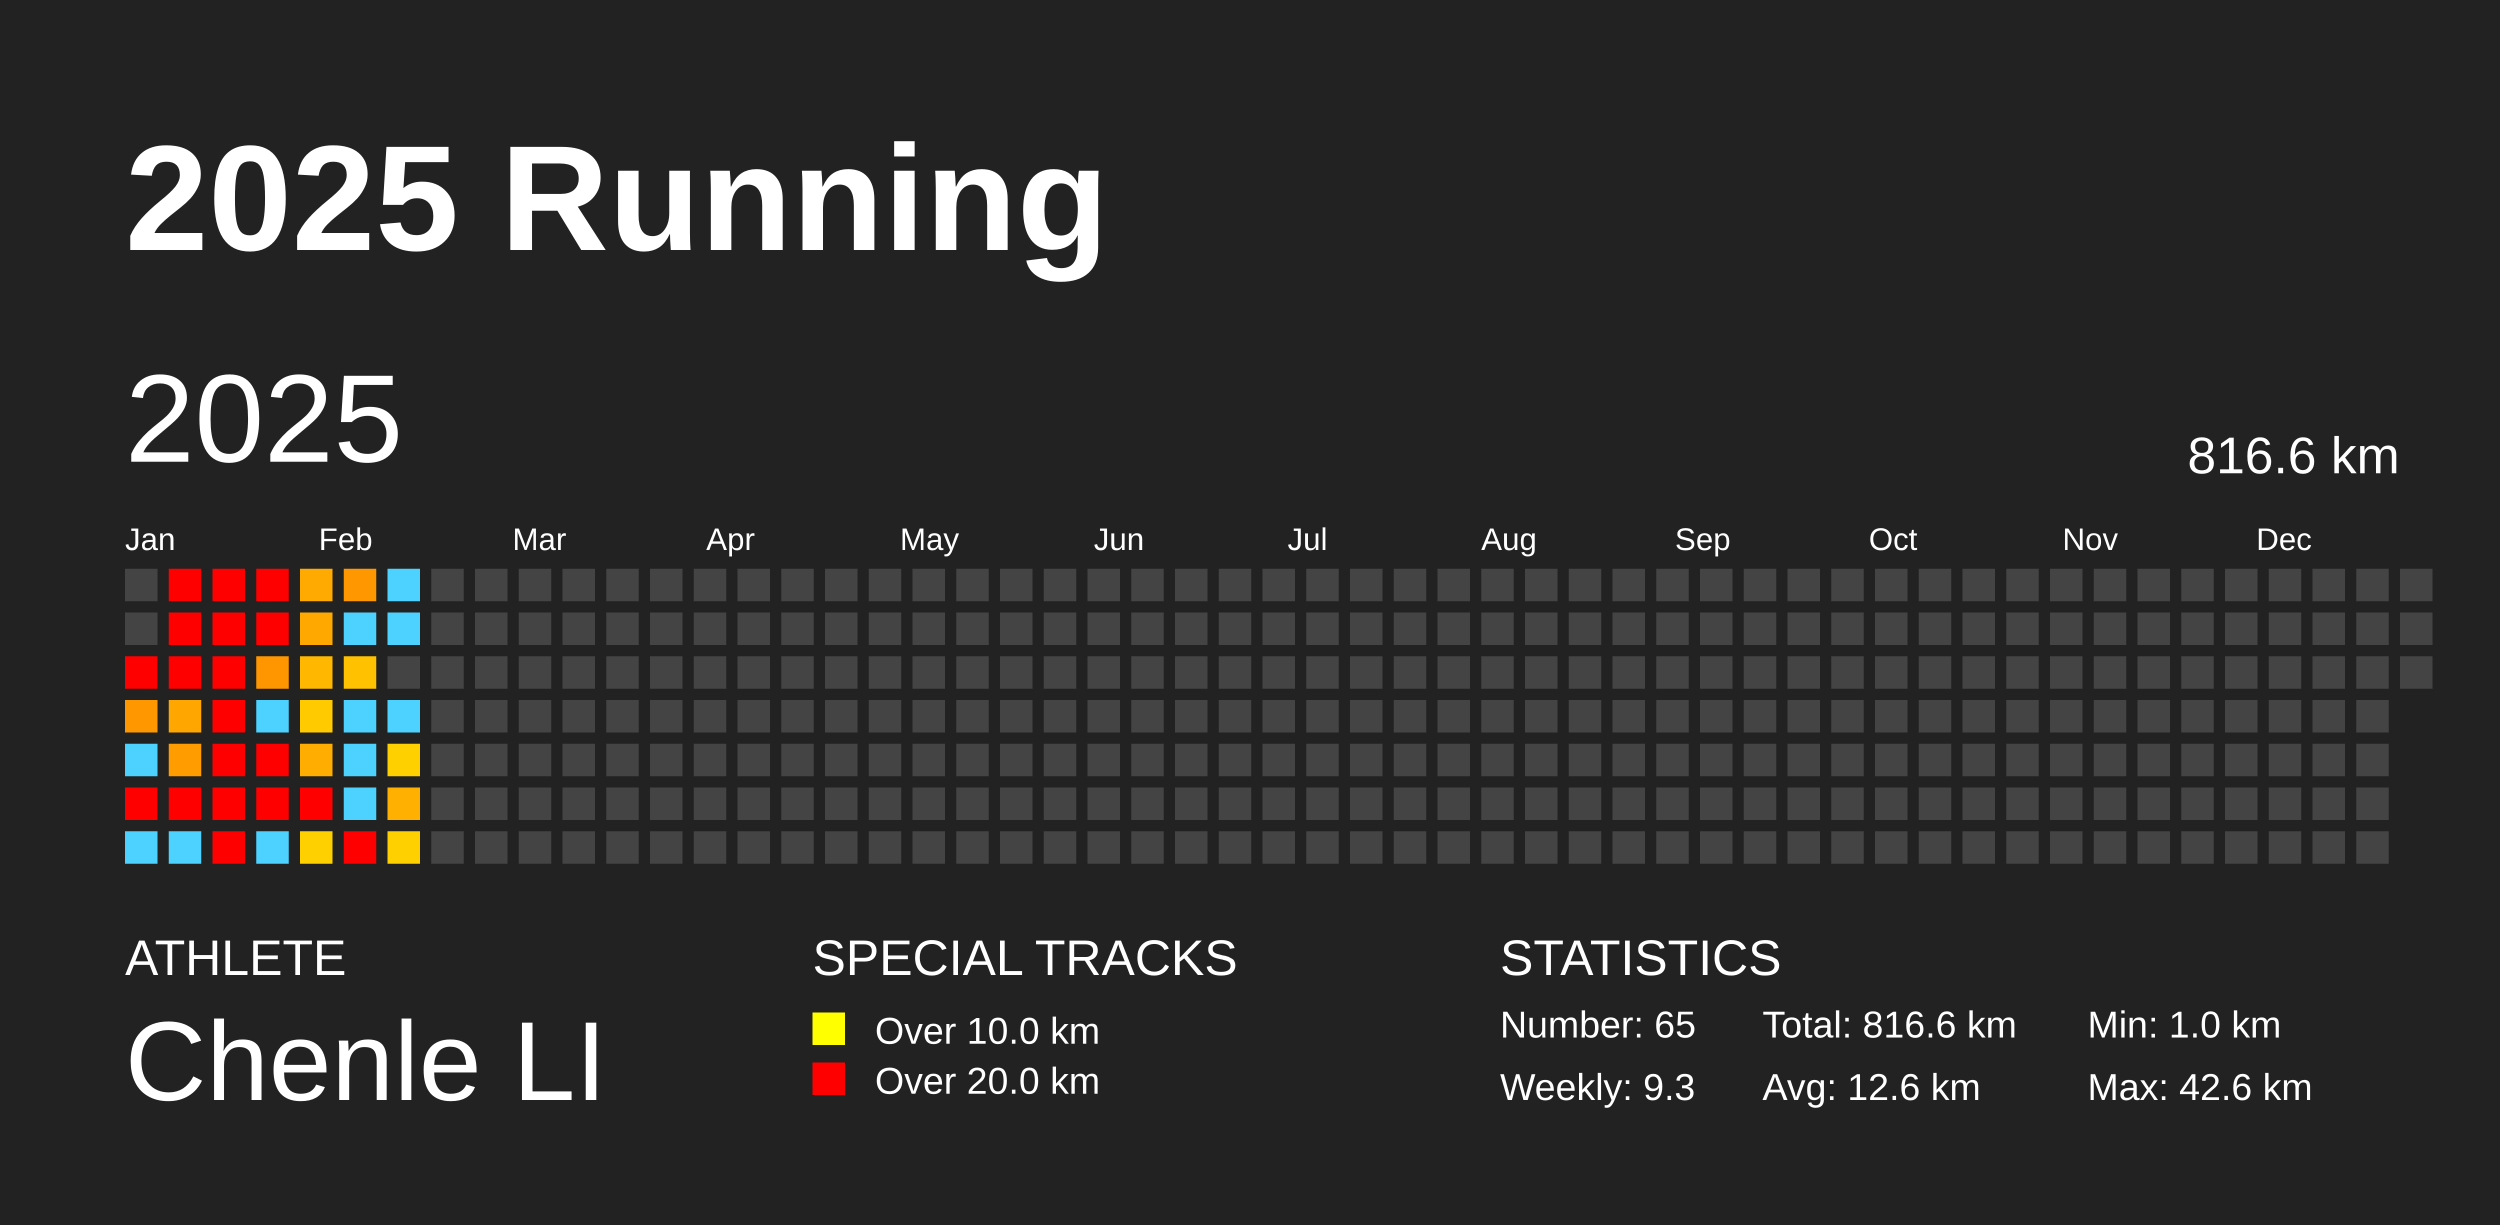
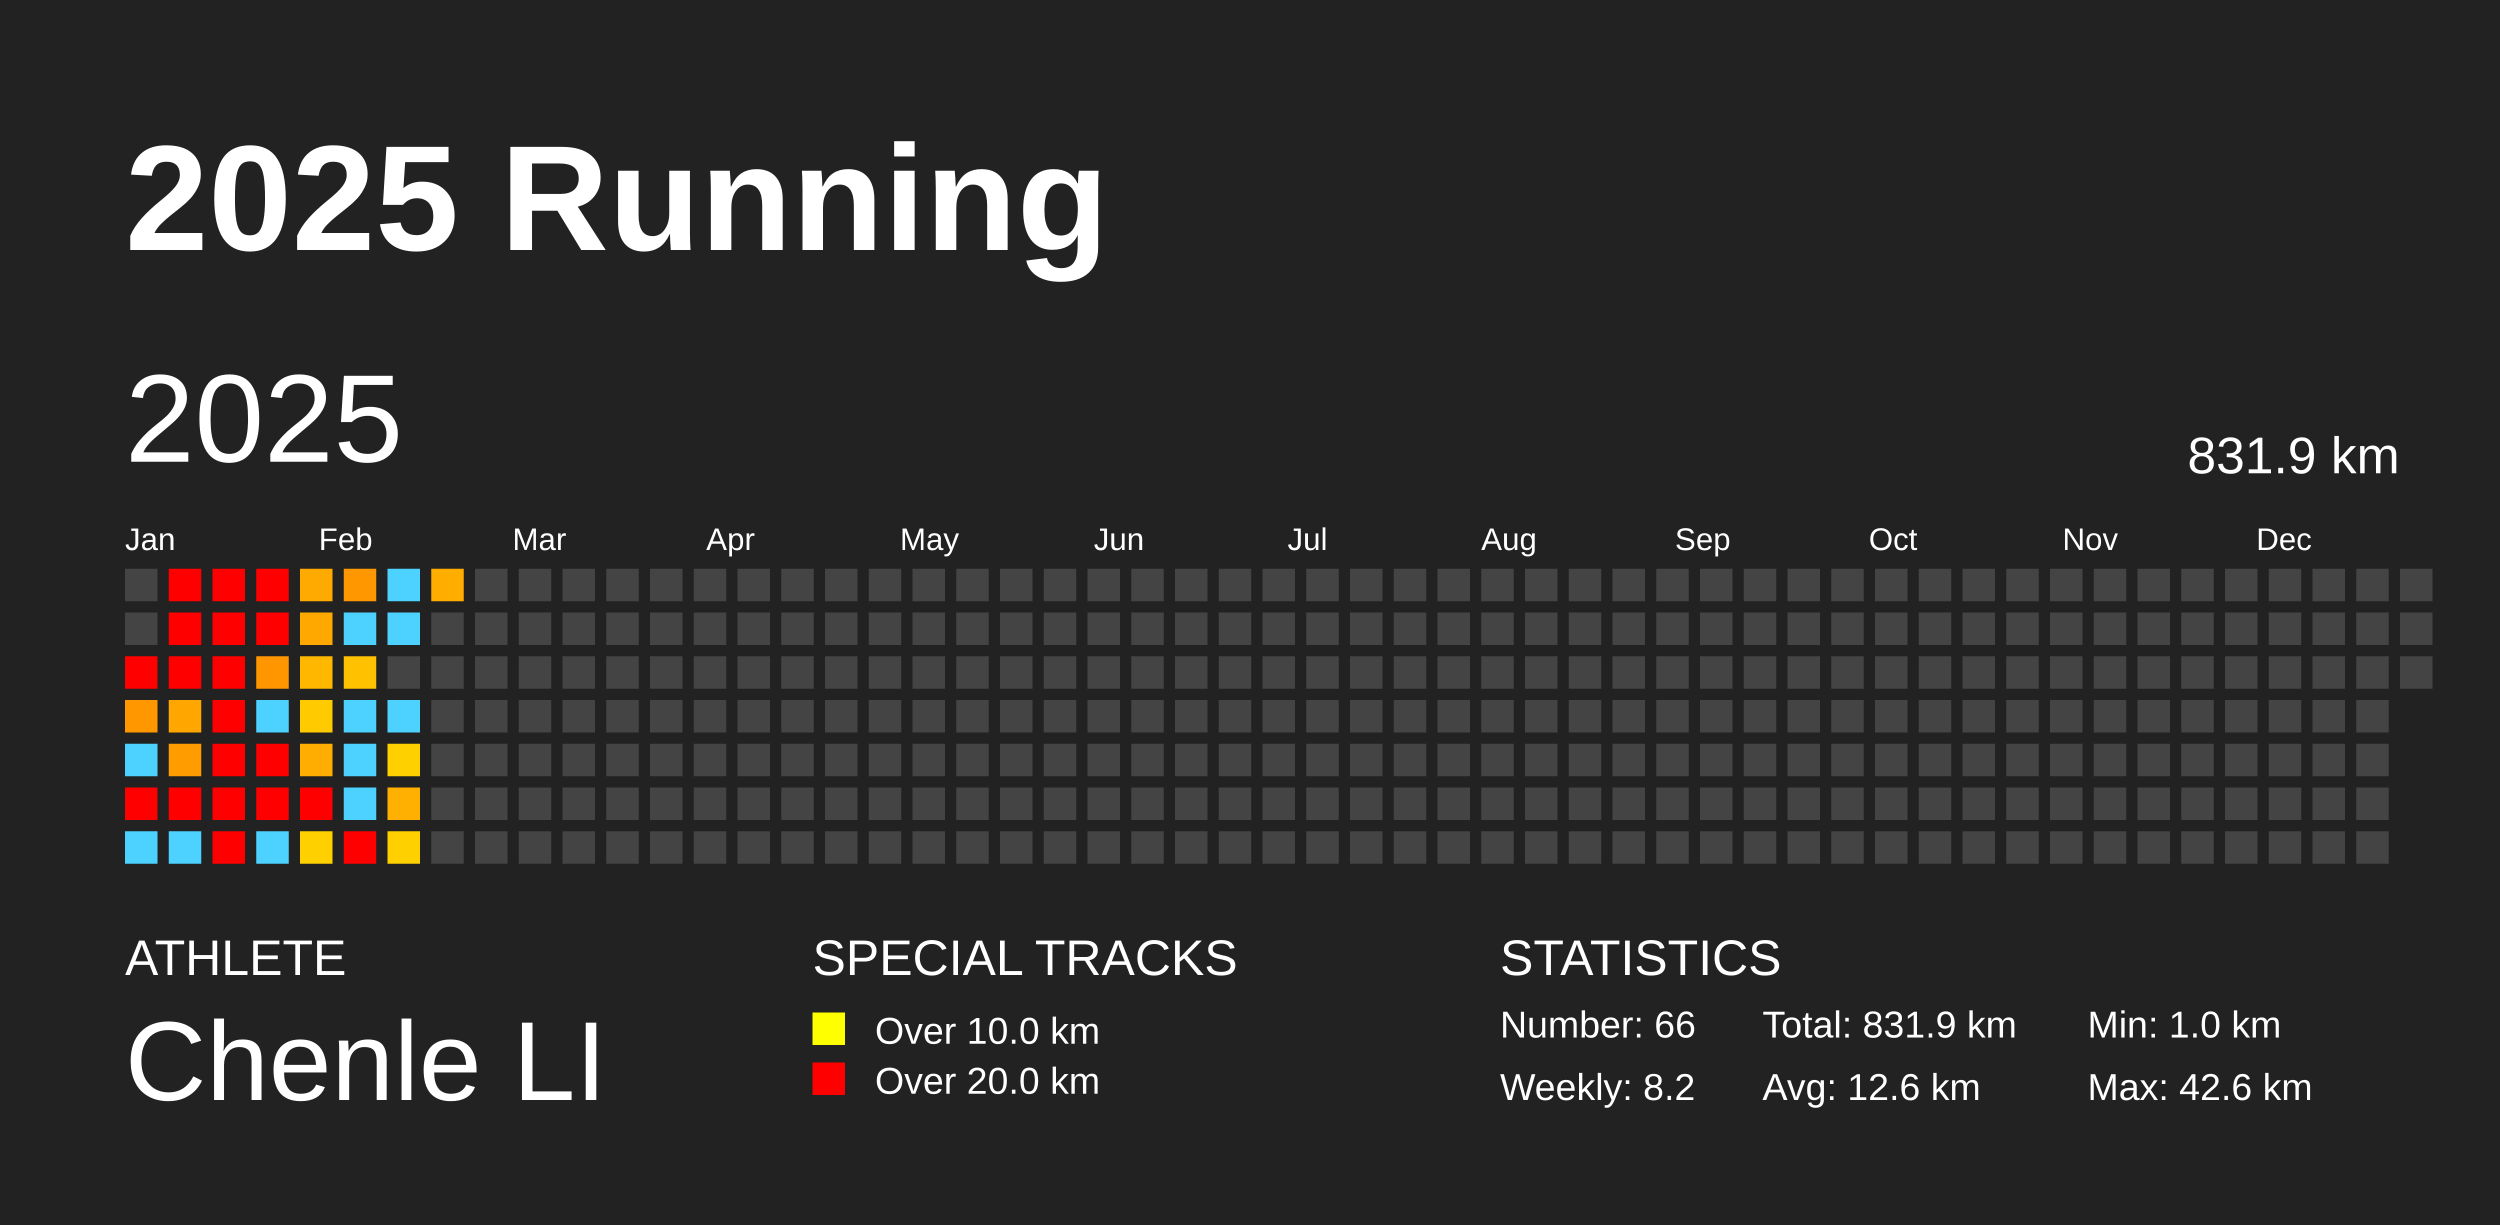
<svg xmlns="http://www.w3.org/2000/svg" baseProfile="full" height="98mm" version="1.1" viewBox="0,0,200,98" width="200mm">
  <defs />
  <rect fill="#222222" height="98" width="200" x="0" y="0" />
  <text fill="#FFFFFF" style="font-size:12px; font-family:Arial; font-weight:bold;" x="10" y="20">2025 Running</text>
  <text fill="#FFFFFF" style="font-size:4px; font-family:Arial" x="10" y="78">ATHLETE</text>
  <text fill="#FFFFFF" style="font-size:9px; font-family:Arial" x="10" y="88">Chenle LI</text>
  <text fill="#FFFFFF" style="font-size:4px; font-family:Arial" x="65" y="78">SPECIAL TRACKS</text>
  <rect fill="yellow" height="2.6" width="2.6" x="65" y="81" />
  <text fill="#FFFFFF" style="font-size:3px; font-family:Arial" x="70" y="83.5">Over 10.0 km</text>
  <rect fill="red" height="2.6" width="2.6" x="65" y="85" />
  <text fill="#FFFFFF" style="font-size:3px; font-family:Arial" x="70" y="87.5">Over 20.0 km</text>
  <text fill="#FFFFFF" style="font-size:4px; font-family:Arial" x="120" y="78">STATISTICS</text>
-   <text fill="#FFFFFF" style="font-size:3px; font-family:Arial" x="120" y="83">Number: 65</text>
-   <text fill="#FFFFFF" style="font-size:3px; font-family:Arial" x="120" y="88">Weekly: 9.3</text>
-   <text fill="#FFFFFF" style="font-size:3px; font-family:Arial" x="141" y="83">Total: 816.6 km</text>
+   <text fill="#FFFFFF" style="font-size:3px; font-family:Arial" x="120" y="83">Number: 66</text>
+   <text fill="#FFFFFF" style="font-size:3px; font-family:Arial" x="120" y="88">Weekly: 8.2</text>
+   <text fill="#FFFFFF" style="font-size:3px; font-family:Arial" x="141" y="83">Total: 831.9 km</text>
  <text fill="#FFFFFF" style="font-size:3px; font-family:Arial" x="141" y="88">Avg: 12.6 km</text>
  <text fill="#FFFFFF" style="font-size:3px; font-family:Arial" x="167" y="83">Min: 1.0 km</text>
  <text fill="#FFFFFF" style="font-size:3px; font-family:Arial" x="167" y="88">Max: 42.6 km</text>
  <text dominant-baseline="hanging" fill="#FFFFFF" style="font-size:10.0px; font-family:Arial;" x="10" y="30">2025</text>
-   <text dominant-baseline="hanging" fill="#FFFFFF" style="font-size:4.125px; font-family:Arial;" x="175" y="35">816.6 km</text>
+   <text dominant-baseline="hanging" fill="#FFFFFF" style="font-size:4.125px; font-family:Arial;" x="175" y="35">831.9 km</text>
  <text fill="#FFFFFF" style="font-size:2.5px; font-family:Arial" x="10.0" y="44">Jan</text>
  <text fill="#FFFFFF" style="font-size:2.5px; font-family:Arial" x="25.5" y="44">Feb</text>
  <text fill="#FFFFFF" style="font-size:2.5px; font-family:Arial" x="41.0" y="44">Mar</text>
  <text fill="#FFFFFF" style="font-size:2.5px; font-family:Arial" x="56.5" y="44">Apr</text>
  <text fill="#FFFFFF" style="font-size:2.5px; font-family:Arial" x="72.0" y="44">May</text>
  <text fill="#FFFFFF" style="font-size:2.5px; font-family:Arial" x="87.5" y="44">Jun</text>
  <text fill="#FFFFFF" style="font-size:2.5px; font-family:Arial" x="103.0" y="44">Jul</text>
  <text fill="#FFFFFF" style="font-size:2.5px; font-family:Arial" x="118.5" y="44">Aug</text>
  <text fill="#FFFFFF" style="font-size:2.5px; font-family:Arial" x="134.0" y="44">Sep</text>
  <text fill="#FFFFFF" style="font-size:2.5px; font-family:Arial" x="149.5" y="44">Oct</text>
  <text fill="#FFFFFF" style="font-size:2.5px; font-family:Arial" x="165.0" y="44">Nov</text>
  <text fill="#FFFFFF" style="font-size:2.5px; font-family:Arial" x="180.5" y="44">Dec</text>
  <rect fill="#444444" height="2.6" width="2.6" x="10.0" y="45.5" />
  <rect fill="#444444" height="2.6" width="2.6" x="10.0" y="49.0" />
  <rect fill="red" height="2.6" width="2.6" x="10.0" y="52.5" />
  <rect fill="#ff9700" height="2.6" width="2.6" x="10.0" y="56.0" />
  <rect fill="#4dd2ff" height="2.6" width="2.6" x="10.0" y="59.5" />
  <rect fill="red" height="2.6" width="2.6" x="10.0" y="63.0" />
  <rect fill="#4dd2ff" height="2.6" width="2.6" x="10.0" y="66.5" />
  <rect fill="red" height="2.6" width="2.6" x="13.5" y="45.5" />
  <rect fill="red" height="2.6" width="2.6" x="13.5" y="49.0" />
  <rect fill="red" height="2.6" width="2.6" x="13.5" y="52.5" />
  <rect fill="#ffa700" height="2.6" width="2.6" x="13.5" y="56.0" />
  <rect fill="#ff9d00" height="2.6" width="2.6" x="13.5" y="59.5" />
  <rect fill="red" height="2.6" width="2.6" x="13.5" y="63.0" />
  <rect fill="#4dd2ff" height="2.6" width="2.6" x="13.5" y="66.5" />
  <rect fill="red" height="2.6" width="2.6" x="17.0" y="45.5" />
  <rect fill="red" height="2.6" width="2.6" x="17.0" y="49.0" />
  <rect fill="red" height="2.6" width="2.6" x="17.0" y="52.5" />
  <rect fill="red" height="2.6" width="2.6" x="17.0" y="56.0" />
  <rect fill="red" height="2.6" width="2.6" x="17.0" y="59.5" />
  <rect fill="red" height="2.6" width="2.6" x="17.0" y="63.0" />
  <rect fill="red" height="2.6" width="2.6" x="17.0" y="66.5" />
  <rect fill="red" height="2.6" width="2.6" x="20.5" y="45.5" />
  <rect fill="red" height="2.6" width="2.6" x="20.5" y="49.0" />
  <rect fill="#ff9600" height="2.6" width="2.6" x="20.5" y="52.5" />
  <rect fill="#4dd2ff" height="2.6" width="2.6" x="20.5" y="56.0" />
  <rect fill="red" height="2.6" width="2.6" x="20.5" y="59.5" />
  <rect fill="red" height="2.6" width="2.6" x="20.5" y="63.0" />
  <rect fill="#4dd2ff" height="2.6" width="2.6" x="20.5" y="66.5" />
  <rect fill="#ffaa00" height="2.6" width="2.6" x="24.0" y="45.5" />
  <rect fill="#ffa900" height="2.6" width="2.6" x="24.0" y="49.0" />
  <rect fill="#ffb700" height="2.6" width="2.6" x="24.0" y="52.5" />
  <rect fill="#ffca00" height="2.6" width="2.6" x="24.0" y="56.0" />
  <rect fill="#ffad00" height="2.6" width="2.6" x="24.0" y="59.5" />
  <rect fill="red" height="2.6" width="2.6" x="24.0" y="63.0" />
  <rect fill="#ffd000" height="2.6" width="2.6" x="24.0" y="66.5" />
  <rect fill="#ff9700" height="2.6" width="2.6" x="27.5" y="45.5" />
  <rect fill="#4dd2ff" height="2.6" width="2.6" x="27.5" y="49.0" />
  <rect fill="#ffc100" height="2.6" width="2.6" x="27.5" y="52.5" />
  <rect fill="#4dd2ff" height="2.6" width="2.6" x="27.5" y="56.0" />
  <rect fill="#4dd2ff" height="2.6" width="2.6" x="27.5" y="59.5" />
  <rect fill="#4dd2ff" height="2.6" width="2.6" x="27.5" y="63.0" />
  <rect fill="red" height="2.6" width="2.6" x="27.5" y="66.5" />
  <rect fill="#4dd2ff" height="2.6" width="2.6" x="31.0" y="45.5" />
  <rect fill="#4dd2ff" height="2.6" width="2.6" x="31.0" y="49.0" />
  <rect fill="#444444" height="2.6" width="2.6" x="31.0" y="52.5" />
  <rect fill="#4dd2ff" height="2.6" width="2.6" x="31.0" y="56.0" />
  <rect fill="#ffd000" height="2.6" width="2.6" x="31.0" y="59.5" />
  <rect fill="#ffb000" height="2.6" width="2.6" x="31.0" y="63.0" />
  <rect fill="#ffd000" height="2.6" width="2.6" x="31.0" y="66.5" />
-   <rect fill="#444444" height="2.6" width="2.6" x="34.5" y="45.5" />
+   <rect fill="#ffae00" height="2.6" width="2.6" x="34.5" y="45.5" />
  <rect fill="#444444" height="2.6" width="2.6" x="34.5" y="49.0" />
  <rect fill="#444444" height="2.6" width="2.6" x="34.5" y="52.5" />
  <rect fill="#444444" height="2.6" width="2.6" x="34.5" y="56.0" />
  <rect fill="#444444" height="2.6" width="2.6" x="34.5" y="59.5" />
  <rect fill="#444444" height="2.6" width="2.6" x="34.5" y="63.0" />
  <rect fill="#444444" height="2.6" width="2.6" x="34.5" y="66.5" />
  <rect fill="#444444" height="2.6" width="2.6" x="38.0" y="45.5" />
  <rect fill="#444444" height="2.6" width="2.6" x="38.0" y="49.0" />
  <rect fill="#444444" height="2.6" width="2.6" x="38.0" y="52.5" />
  <rect fill="#444444" height="2.6" width="2.6" x="38.0" y="56.0" />
  <rect fill="#444444" height="2.6" width="2.6" x="38.0" y="59.5" />
  <rect fill="#444444" height="2.6" width="2.6" x="38.0" y="63.0" />
  <rect fill="#444444" height="2.6" width="2.6" x="38.0" y="66.5" />
  <rect fill="#444444" height="2.6" width="2.6" x="41.5" y="45.5" />
  <rect fill="#444444" height="2.6" width="2.6" x="41.5" y="49.0" />
  <rect fill="#444444" height="2.6" width="2.6" x="41.5" y="52.5" />
  <rect fill="#444444" height="2.6" width="2.6" x="41.5" y="56.0" />
  <rect fill="#444444" height="2.6" width="2.6" x="41.5" y="59.5" />
  <rect fill="#444444" height="2.6" width="2.6" x="41.5" y="63.0" />
  <rect fill="#444444" height="2.6" width="2.6" x="41.5" y="66.5" />
  <rect fill="#444444" height="2.6" width="2.6" x="45.0" y="45.5" />
  <rect fill="#444444" height="2.6" width="2.6" x="45.0" y="49.0" />
  <rect fill="#444444" height="2.6" width="2.6" x="45.0" y="52.5" />
  <rect fill="#444444" height="2.6" width="2.6" x="45.0" y="56.0" />
  <rect fill="#444444" height="2.6" width="2.6" x="45.0" y="59.5" />
  <rect fill="#444444" height="2.6" width="2.6" x="45.0" y="63.0" />
  <rect fill="#444444" height="2.6" width="2.6" x="45.0" y="66.5" />
  <rect fill="#444444" height="2.6" width="2.6" x="48.5" y="45.5" />
  <rect fill="#444444" height="2.6" width="2.6" x="48.5" y="49.0" />
  <rect fill="#444444" height="2.6" width="2.6" x="48.5" y="52.5" />
  <rect fill="#444444" height="2.6" width="2.6" x="48.5" y="56.0" />
  <rect fill="#444444" height="2.6" width="2.6" x="48.5" y="59.5" />
  <rect fill="#444444" height="2.6" width="2.6" x="48.5" y="63.0" />
  <rect fill="#444444" height="2.6" width="2.6" x="48.5" y="66.5" />
  <rect fill="#444444" height="2.6" width="2.6" x="52.0" y="45.5" />
  <rect fill="#444444" height="2.6" width="2.6" x="52.0" y="49.0" />
  <rect fill="#444444" height="2.6" width="2.6" x="52.0" y="52.5" />
  <rect fill="#444444" height="2.6" width="2.6" x="52.0" y="56.0" />
  <rect fill="#444444" height="2.6" width="2.6" x="52.0" y="59.5" />
  <rect fill="#444444" height="2.6" width="2.6" x="52.0" y="63.0" />
  <rect fill="#444444" height="2.6" width="2.6" x="52.0" y="66.5" />
  <rect fill="#444444" height="2.6" width="2.6" x="55.5" y="45.5" />
  <rect fill="#444444" height="2.6" width="2.6" x="55.5" y="49.0" />
  <rect fill="#444444" height="2.6" width="2.6" x="55.5" y="52.5" />
  <rect fill="#444444" height="2.6" width="2.6" x="55.5" y="56.0" />
  <rect fill="#444444" height="2.6" width="2.6" x="55.5" y="59.5" />
  <rect fill="#444444" height="2.6" width="2.6" x="55.5" y="63.0" />
  <rect fill="#444444" height="2.6" width="2.6" x="55.5" y="66.5" />
  <rect fill="#444444" height="2.6" width="2.6" x="59.0" y="45.5" />
  <rect fill="#444444" height="2.6" width="2.6" x="59.0" y="49.0" />
  <rect fill="#444444" height="2.6" width="2.6" x="59.0" y="52.5" />
  <rect fill="#444444" height="2.6" width="2.6" x="59.0" y="56.0" />
  <rect fill="#444444" height="2.6" width="2.6" x="59.0" y="59.5" />
  <rect fill="#444444" height="2.6" width="2.6" x="59.0" y="63.0" />
  <rect fill="#444444" height="2.6" width="2.6" x="59.0" y="66.5" />
  <rect fill="#444444" height="2.6" width="2.6" x="62.5" y="45.5" />
  <rect fill="#444444" height="2.6" width="2.6" x="62.5" y="49.0" />
  <rect fill="#444444" height="2.6" width="2.6" x="62.5" y="52.5" />
  <rect fill="#444444" height="2.6" width="2.6" x="62.5" y="56.0" />
  <rect fill="#444444" height="2.6" width="2.6" x="62.5" y="59.5" />
  <rect fill="#444444" height="2.6" width="2.6" x="62.5" y="63.0" />
  <rect fill="#444444" height="2.6" width="2.6" x="62.5" y="66.5" />
  <rect fill="#444444" height="2.6" width="2.6" x="66.0" y="45.5" />
  <rect fill="#444444" height="2.6" width="2.6" x="66.0" y="49.0" />
  <rect fill="#444444" height="2.6" width="2.6" x="66.0" y="52.5" />
  <rect fill="#444444" height="2.6" width="2.6" x="66.0" y="56.0" />
  <rect fill="#444444" height="2.6" width="2.6" x="66.0" y="59.5" />
  <rect fill="#444444" height="2.6" width="2.6" x="66.0" y="63.0" />
  <rect fill="#444444" height="2.6" width="2.6" x="66.0" y="66.5" />
  <rect fill="#444444" height="2.6" width="2.6" x="69.5" y="45.5" />
  <rect fill="#444444" height="2.6" width="2.6" x="69.5" y="49.0" />
  <rect fill="#444444" height="2.6" width="2.6" x="69.5" y="52.5" />
  <rect fill="#444444" height="2.6" width="2.6" x="69.5" y="56.0" />
  <rect fill="#444444" height="2.6" width="2.6" x="69.5" y="59.5" />
  <rect fill="#444444" height="2.6" width="2.6" x="69.5" y="63.0" />
  <rect fill="#444444" height="2.6" width="2.6" x="69.5" y="66.5" />
  <rect fill="#444444" height="2.6" width="2.6" x="73.0" y="45.5" />
  <rect fill="#444444" height="2.6" width="2.6" x="73.0" y="49.0" />
  <rect fill="#444444" height="2.6" width="2.6" x="73.0" y="52.5" />
  <rect fill="#444444" height="2.6" width="2.6" x="73.0" y="56.0" />
  <rect fill="#444444" height="2.6" width="2.6" x="73.0" y="59.5" />
  <rect fill="#444444" height="2.6" width="2.6" x="73.0" y="63.0" />
  <rect fill="#444444" height="2.6" width="2.6" x="73.0" y="66.5" />
  <rect fill="#444444" height="2.6" width="2.6" x="76.5" y="45.5" />
  <rect fill="#444444" height="2.6" width="2.6" x="76.5" y="49.0" />
  <rect fill="#444444" height="2.6" width="2.6" x="76.5" y="52.5" />
  <rect fill="#444444" height="2.6" width="2.6" x="76.5" y="56.0" />
  <rect fill="#444444" height="2.6" width="2.6" x="76.5" y="59.5" />
  <rect fill="#444444" height="2.6" width="2.6" x="76.5" y="63.0" />
  <rect fill="#444444" height="2.6" width="2.6" x="76.5" y="66.5" />
  <rect fill="#444444" height="2.6" width="2.6" x="80.0" y="45.5" />
  <rect fill="#444444" height="2.6" width="2.6" x="80.0" y="49.0" />
  <rect fill="#444444" height="2.6" width="2.6" x="80.0" y="52.5" />
  <rect fill="#444444" height="2.6" width="2.6" x="80.0" y="56.0" />
  <rect fill="#444444" height="2.6" width="2.6" x="80.0" y="59.5" />
  <rect fill="#444444" height="2.6" width="2.6" x="80.0" y="63.0" />
  <rect fill="#444444" height="2.6" width="2.6" x="80.0" y="66.5" />
  <rect fill="#444444" height="2.6" width="2.6" x="83.5" y="45.5" />
  <rect fill="#444444" height="2.6" width="2.6" x="83.5" y="49.0" />
  <rect fill="#444444" height="2.6" width="2.6" x="83.5" y="52.5" />
  <rect fill="#444444" height="2.6" width="2.6" x="83.5" y="56.0" />
  <rect fill="#444444" height="2.6" width="2.6" x="83.5" y="59.5" />
  <rect fill="#444444" height="2.6" width="2.6" x="83.5" y="63.0" />
  <rect fill="#444444" height="2.6" width="2.6" x="83.5" y="66.5" />
  <rect fill="#444444" height="2.6" width="2.6" x="87.0" y="45.5" />
  <rect fill="#444444" height="2.6" width="2.6" x="87.0" y="49.0" />
  <rect fill="#444444" height="2.6" width="2.6" x="87.0" y="52.5" />
  <rect fill="#444444" height="2.6" width="2.6" x="87.0" y="56.0" />
  <rect fill="#444444" height="2.6" width="2.6" x="87.0" y="59.5" />
  <rect fill="#444444" height="2.6" width="2.6" x="87.0" y="63.0" />
  <rect fill="#444444" height="2.6" width="2.6" x="87.0" y="66.5" />
  <rect fill="#444444" height="2.6" width="2.6" x="90.5" y="45.5" />
  <rect fill="#444444" height="2.6" width="2.6" x="90.5" y="49.0" />
  <rect fill="#444444" height="2.6" width="2.6" x="90.5" y="52.5" />
  <rect fill="#444444" height="2.6" width="2.6" x="90.5" y="56.0" />
  <rect fill="#444444" height="2.6" width="2.6" x="90.5" y="59.5" />
  <rect fill="#444444" height="2.6" width="2.6" x="90.5" y="63.0" />
  <rect fill="#444444" height="2.6" width="2.6" x="90.5" y="66.5" />
  <rect fill="#444444" height="2.6" width="2.6" x="94.0" y="45.5" />
  <rect fill="#444444" height="2.6" width="2.6" x="94.0" y="49.0" />
  <rect fill="#444444" height="2.6" width="2.6" x="94.0" y="52.5" />
  <rect fill="#444444" height="2.6" width="2.6" x="94.0" y="56.0" />
  <rect fill="#444444" height="2.6" width="2.6" x="94.0" y="59.5" />
  <rect fill="#444444" height="2.6" width="2.6" x="94.0" y="63.0" />
  <rect fill="#444444" height="2.6" width="2.6" x="94.0" y="66.5" />
  <rect fill="#444444" height="2.6" width="2.6" x="97.5" y="45.5" />
  <rect fill="#444444" height="2.6" width="2.6" x="97.5" y="49.0" />
  <rect fill="#444444" height="2.6" width="2.6" x="97.5" y="52.5" />
  <rect fill="#444444" height="2.6" width="2.6" x="97.5" y="56.0" />
  <rect fill="#444444" height="2.6" width="2.6" x="97.5" y="59.5" />
  <rect fill="#444444" height="2.6" width="2.6" x="97.5" y="63.0" />
  <rect fill="#444444" height="2.6" width="2.6" x="97.5" y="66.5" />
  <rect fill="#444444" height="2.6" width="2.6" x="101.0" y="45.5" />
  <rect fill="#444444" height="2.6" width="2.6" x="101.0" y="49.0" />
  <rect fill="#444444" height="2.6" width="2.6" x="101.0" y="52.5" />
  <rect fill="#444444" height="2.6" width="2.6" x="101.0" y="56.0" />
  <rect fill="#444444" height="2.6" width="2.6" x="101.0" y="59.5" />
  <rect fill="#444444" height="2.6" width="2.6" x="101.0" y="63.0" />
  <rect fill="#444444" height="2.6" width="2.6" x="101.0" y="66.5" />
  <rect fill="#444444" height="2.6" width="2.6" x="104.5" y="45.5" />
  <rect fill="#444444" height="2.6" width="2.6" x="104.5" y="49.0" />
  <rect fill="#444444" height="2.6" width="2.6" x="104.5" y="52.5" />
  <rect fill="#444444" height="2.6" width="2.6" x="104.5" y="56.0" />
  <rect fill="#444444" height="2.6" width="2.6" x="104.5" y="59.5" />
  <rect fill="#444444" height="2.6" width="2.6" x="104.5" y="63.0" />
  <rect fill="#444444" height="2.6" width="2.6" x="104.5" y="66.5" />
  <rect fill="#444444" height="2.6" width="2.6" x="108.0" y="45.5" />
  <rect fill="#444444" height="2.6" width="2.6" x="108.0" y="49.0" />
  <rect fill="#444444" height="2.6" width="2.6" x="108.0" y="52.5" />
  <rect fill="#444444" height="2.6" width="2.6" x="108.0" y="56.0" />
  <rect fill="#444444" height="2.6" width="2.6" x="108.0" y="59.5" />
  <rect fill="#444444" height="2.6" width="2.6" x="108.0" y="63.0" />
  <rect fill="#444444" height="2.6" width="2.6" x="108.0" y="66.5" />
  <rect fill="#444444" height="2.6" width="2.6" x="111.5" y="45.5" />
  <rect fill="#444444" height="2.6" width="2.6" x="111.5" y="49.0" />
  <rect fill="#444444" height="2.6" width="2.6" x="111.5" y="52.5" />
  <rect fill="#444444" height="2.6" width="2.6" x="111.5" y="56.0" />
  <rect fill="#444444" height="2.6" width="2.6" x="111.5" y="59.5" />
  <rect fill="#444444" height="2.6" width="2.6" x="111.5" y="63.0" />
  <rect fill="#444444" height="2.6" width="2.6" x="111.5" y="66.5" />
  <rect fill="#444444" height="2.6" width="2.6" x="115.0" y="45.5" />
  <rect fill="#444444" height="2.6" width="2.6" x="115.0" y="49.0" />
  <rect fill="#444444" height="2.6" width="2.6" x="115.0" y="52.5" />
  <rect fill="#444444" height="2.6" width="2.6" x="115.0" y="56.0" />
  <rect fill="#444444" height="2.6" width="2.6" x="115.0" y="59.5" />
  <rect fill="#444444" height="2.6" width="2.6" x="115.0" y="63.0" />
  <rect fill="#444444" height="2.6" width="2.6" x="115.0" y="66.5" />
  <rect fill="#444444" height="2.6" width="2.6" x="118.5" y="45.5" />
  <rect fill="#444444" height="2.6" width="2.6" x="118.5" y="49.0" />
  <rect fill="#444444" height="2.6" width="2.6" x="118.5" y="52.5" />
  <rect fill="#444444" height="2.6" width="2.6" x="118.5" y="56.0" />
  <rect fill="#444444" height="2.6" width="2.6" x="118.5" y="59.5" />
  <rect fill="#444444" height="2.6" width="2.6" x="118.5" y="63.0" />
  <rect fill="#444444" height="2.6" width="2.6" x="118.5" y="66.5" />
  <rect fill="#444444" height="2.6" width="2.6" x="122.0" y="45.5" />
  <rect fill="#444444" height="2.6" width="2.6" x="122.0" y="49.0" />
  <rect fill="#444444" height="2.6" width="2.6" x="122.0" y="52.5" />
  <rect fill="#444444" height="2.6" width="2.6" x="122.0" y="56.0" />
  <rect fill="#444444" height="2.6" width="2.6" x="122.0" y="59.5" />
  <rect fill="#444444" height="2.6" width="2.6" x="122.0" y="63.0" />
  <rect fill="#444444" height="2.6" width="2.6" x="122.0" y="66.5" />
  <rect fill="#444444" height="2.6" width="2.6" x="125.5" y="45.5" />
  <rect fill="#444444" height="2.6" width="2.6" x="125.5" y="49.0" />
  <rect fill="#444444" height="2.6" width="2.6" x="125.5" y="52.5" />
  <rect fill="#444444" height="2.6" width="2.6" x="125.5" y="56.0" />
  <rect fill="#444444" height="2.6" width="2.6" x="125.5" y="59.5" />
  <rect fill="#444444" height="2.6" width="2.6" x="125.5" y="63.0" />
  <rect fill="#444444" height="2.6" width="2.6" x="125.5" y="66.5" />
  <rect fill="#444444" height="2.6" width="2.6" x="129.0" y="45.5" />
  <rect fill="#444444" height="2.6" width="2.6" x="129.0" y="49.0" />
  <rect fill="#444444" height="2.6" width="2.6" x="129.0" y="52.5" />
  <rect fill="#444444" height="2.6" width="2.6" x="129.0" y="56.0" />
  <rect fill="#444444" height="2.6" width="2.6" x="129.0" y="59.5" />
  <rect fill="#444444" height="2.6" width="2.6" x="129.0" y="63.0" />
  <rect fill="#444444" height="2.6" width="2.6" x="129.0" y="66.5" />
  <rect fill="#444444" height="2.6" width="2.6" x="132.5" y="45.5" />
  <rect fill="#444444" height="2.6" width="2.6" x="132.5" y="49.0" />
  <rect fill="#444444" height="2.6" width="2.6" x="132.5" y="52.5" />
  <rect fill="#444444" height="2.6" width="2.6" x="132.5" y="56.0" />
  <rect fill="#444444" height="2.6" width="2.6" x="132.5" y="59.5" />
  <rect fill="#444444" height="2.6" width="2.6" x="132.5" y="63.0" />
  <rect fill="#444444" height="2.6" width="2.6" x="132.5" y="66.5" />
  <rect fill="#444444" height="2.6" width="2.6" x="136.0" y="45.5" />
  <rect fill="#444444" height="2.6" width="2.6" x="136.0" y="49.0" />
  <rect fill="#444444" height="2.6" width="2.6" x="136.0" y="52.5" />
  <rect fill="#444444" height="2.6" width="2.6" x="136.0" y="56.0" />
  <rect fill="#444444" height="2.6" width="2.6" x="136.0" y="59.5" />
  <rect fill="#444444" height="2.6" width="2.6" x="136.0" y="63.0" />
  <rect fill="#444444" height="2.6" width="2.6" x="136.0" y="66.5" />
  <rect fill="#444444" height="2.6" width="2.6" x="139.5" y="45.5" />
  <rect fill="#444444" height="2.6" width="2.6" x="139.5" y="49.0" />
  <rect fill="#444444" height="2.6" width="2.6" x="139.5" y="52.5" />
  <rect fill="#444444" height="2.6" width="2.6" x="139.5" y="56.0" />
  <rect fill="#444444" height="2.6" width="2.6" x="139.5" y="59.5" />
  <rect fill="#444444" height="2.6" width="2.6" x="139.5" y="63.0" />
  <rect fill="#444444" height="2.6" width="2.6" x="139.5" y="66.5" />
  <rect fill="#444444" height="2.6" width="2.6" x="143.0" y="45.5" />
  <rect fill="#444444" height="2.6" width="2.6" x="143.0" y="49.0" />
  <rect fill="#444444" height="2.6" width="2.6" x="143.0" y="52.5" />
  <rect fill="#444444" height="2.6" width="2.6" x="143.0" y="56.0" />
  <rect fill="#444444" height="2.6" width="2.6" x="143.0" y="59.5" />
  <rect fill="#444444" height="2.6" width="2.6" x="143.0" y="63.0" />
  <rect fill="#444444" height="2.6" width="2.6" x="143.0" y="66.5" />
  <rect fill="#444444" height="2.6" width="2.6" x="146.5" y="45.5" />
  <rect fill="#444444" height="2.6" width="2.6" x="146.5" y="49.0" />
  <rect fill="#444444" height="2.6" width="2.6" x="146.5" y="52.5" />
  <rect fill="#444444" height="2.6" width="2.6" x="146.5" y="56.0" />
  <rect fill="#444444" height="2.6" width="2.6" x="146.5" y="59.5" />
  <rect fill="#444444" height="2.6" width="2.6" x="146.5" y="63.0" />
  <rect fill="#444444" height="2.6" width="2.6" x="146.5" y="66.5" />
  <rect fill="#444444" height="2.6" width="2.6" x="150.0" y="45.5" />
  <rect fill="#444444" height="2.6" width="2.6" x="150.0" y="49.0" />
  <rect fill="#444444" height="2.6" width="2.6" x="150.0" y="52.5" />
  <rect fill="#444444" height="2.6" width="2.6" x="150.0" y="56.0" />
  <rect fill="#444444" height="2.6" width="2.6" x="150.0" y="59.5" />
  <rect fill="#444444" height="2.6" width="2.6" x="150.0" y="63.0" />
  <rect fill="#444444" height="2.6" width="2.6" x="150.0" y="66.5" />
  <rect fill="#444444" height="2.6" width="2.6" x="153.5" y="45.5" />
  <rect fill="#444444" height="2.6" width="2.6" x="153.5" y="49.0" />
  <rect fill="#444444" height="2.6" width="2.6" x="153.5" y="52.5" />
  <rect fill="#444444" height="2.6" width="2.6" x="153.5" y="56.0" />
  <rect fill="#444444" height="2.6" width="2.6" x="153.5" y="59.5" />
  <rect fill="#444444" height="2.6" width="2.6" x="153.5" y="63.0" />
  <rect fill="#444444" height="2.6" width="2.6" x="153.5" y="66.5" />
  <rect fill="#444444" height="2.6" width="2.6" x="157.0" y="45.5" />
  <rect fill="#444444" height="2.6" width="2.6" x="157.0" y="49.0" />
  <rect fill="#444444" height="2.6" width="2.6" x="157.0" y="52.5" />
  <rect fill="#444444" height="2.6" width="2.6" x="157.0" y="56.0" />
  <rect fill="#444444" height="2.6" width="2.6" x="157.0" y="59.5" />
  <rect fill="#444444" height="2.6" width="2.6" x="157.0" y="63.0" />
  <rect fill="#444444" height="2.6" width="2.6" x="157.0" y="66.5" />
  <rect fill="#444444" height="2.6" width="2.6" x="160.5" y="45.5" />
  <rect fill="#444444" height="2.6" width="2.6" x="160.5" y="49.0" />
  <rect fill="#444444" height="2.6" width="2.6" x="160.5" y="52.5" />
  <rect fill="#444444" height="2.6" width="2.6" x="160.5" y="56.0" />
  <rect fill="#444444" height="2.6" width="2.6" x="160.5" y="59.5" />
  <rect fill="#444444" height="2.6" width="2.6" x="160.5" y="63.0" />
  <rect fill="#444444" height="2.6" width="2.6" x="160.5" y="66.5" />
  <rect fill="#444444" height="2.6" width="2.6" x="164.0" y="45.5" />
  <rect fill="#444444" height="2.6" width="2.6" x="164.0" y="49.0" />
  <rect fill="#444444" height="2.6" width="2.6" x="164.0" y="52.5" />
  <rect fill="#444444" height="2.6" width="2.6" x="164.0" y="56.0" />
  <rect fill="#444444" height="2.6" width="2.6" x="164.0" y="59.5" />
  <rect fill="#444444" height="2.6" width="2.6" x="164.0" y="63.0" />
  <rect fill="#444444" height="2.6" width="2.6" x="164.0" y="66.5" />
  <rect fill="#444444" height="2.6" width="2.6" x="167.5" y="45.5" />
  <rect fill="#444444" height="2.6" width="2.6" x="167.5" y="49.0" />
  <rect fill="#444444" height="2.6" width="2.6" x="167.5" y="52.5" />
  <rect fill="#444444" height="2.6" width="2.6" x="167.5" y="56.0" />
  <rect fill="#444444" height="2.6" width="2.6" x="167.5" y="59.5" />
  <rect fill="#444444" height="2.6" width="2.6" x="167.5" y="63.0" />
  <rect fill="#444444" height="2.6" width="2.6" x="167.5" y="66.5" />
  <rect fill="#444444" height="2.6" width="2.6" x="171.0" y="45.5" />
  <rect fill="#444444" height="2.6" width="2.6" x="171.0" y="49.0" />
  <rect fill="#444444" height="2.6" width="2.6" x="171.0" y="52.5" />
  <rect fill="#444444" height="2.6" width="2.6" x="171.0" y="56.0" />
  <rect fill="#444444" height="2.6" width="2.6" x="171.0" y="59.5" />
  <rect fill="#444444" height="2.6" width="2.6" x="171.0" y="63.0" />
  <rect fill="#444444" height="2.6" width="2.6" x="171.0" y="66.5" />
  <rect fill="#444444" height="2.6" width="2.6" x="174.5" y="45.5" />
  <rect fill="#444444" height="2.6" width="2.6" x="174.5" y="49.0" />
  <rect fill="#444444" height="2.6" width="2.6" x="174.5" y="52.5" />
  <rect fill="#444444" height="2.6" width="2.6" x="174.5" y="56.0" />
  <rect fill="#444444" height="2.6" width="2.6" x="174.5" y="59.5" />
  <rect fill="#444444" height="2.6" width="2.6" x="174.5" y="63.0" />
  <rect fill="#444444" height="2.6" width="2.6" x="174.5" y="66.5" />
  <rect fill="#444444" height="2.6" width="2.6" x="178.0" y="45.5" />
  <rect fill="#444444" height="2.6" width="2.6" x="178.0" y="49.0" />
  <rect fill="#444444" height="2.6" width="2.6" x="178.0" y="52.5" />
  <rect fill="#444444" height="2.6" width="2.6" x="178.0" y="56.0" />
  <rect fill="#444444" height="2.6" width="2.6" x="178.0" y="59.5" />
  <rect fill="#444444" height="2.6" width="2.6" x="178.0" y="63.0" />
  <rect fill="#444444" height="2.6" width="2.6" x="178.0" y="66.5" />
  <rect fill="#444444" height="2.6" width="2.6" x="181.5" y="45.5" />
  <rect fill="#444444" height="2.6" width="2.6" x="181.5" y="49.0" />
  <rect fill="#444444" height="2.6" width="2.6" x="181.5" y="52.5" />
  <rect fill="#444444" height="2.6" width="2.6" x="181.5" y="56.0" />
  <rect fill="#444444" height="2.6" width="2.6" x="181.5" y="59.5" />
  <rect fill="#444444" height="2.6" width="2.6" x="181.5" y="63.0" />
  <rect fill="#444444" height="2.6" width="2.6" x="181.5" y="66.5" />
  <rect fill="#444444" height="2.6" width="2.6" x="185.0" y="45.5" />
  <rect fill="#444444" height="2.6" width="2.6" x="185.0" y="49.0" />
  <rect fill="#444444" height="2.6" width="2.6" x="185.0" y="52.5" />
  <rect fill="#444444" height="2.6" width="2.6" x="185.0" y="56.0" />
  <rect fill="#444444" height="2.6" width="2.6" x="185.0" y="59.5" />
  <rect fill="#444444" height="2.6" width="2.6" x="185.0" y="63.0" />
  <rect fill="#444444" height="2.6" width="2.6" x="185.0" y="66.5" />
  <rect fill="#444444" height="2.6" width="2.6" x="188.5" y="45.5" />
  <rect fill="#444444" height="2.6" width="2.6" x="188.5" y="49.0" />
  <rect fill="#444444" height="2.6" width="2.6" x="188.5" y="52.5" />
  <rect fill="#444444" height="2.6" width="2.6" x="188.5" y="56.0" />
  <rect fill="#444444" height="2.6" width="2.6" x="188.5" y="59.5" />
  <rect fill="#444444" height="2.6" width="2.6" x="188.5" y="63.0" />
  <rect fill="#444444" height="2.6" width="2.6" x="188.5" y="66.5" />
  <rect fill="#444444" height="2.6" width="2.6" x="192.0" y="45.5" />
  <rect fill="#444444" height="2.6" width="2.6" x="192.0" y="49.0" />
  <rect fill="#444444" height="2.6" width="2.6" x="192.0" y="52.5" />
</svg>
